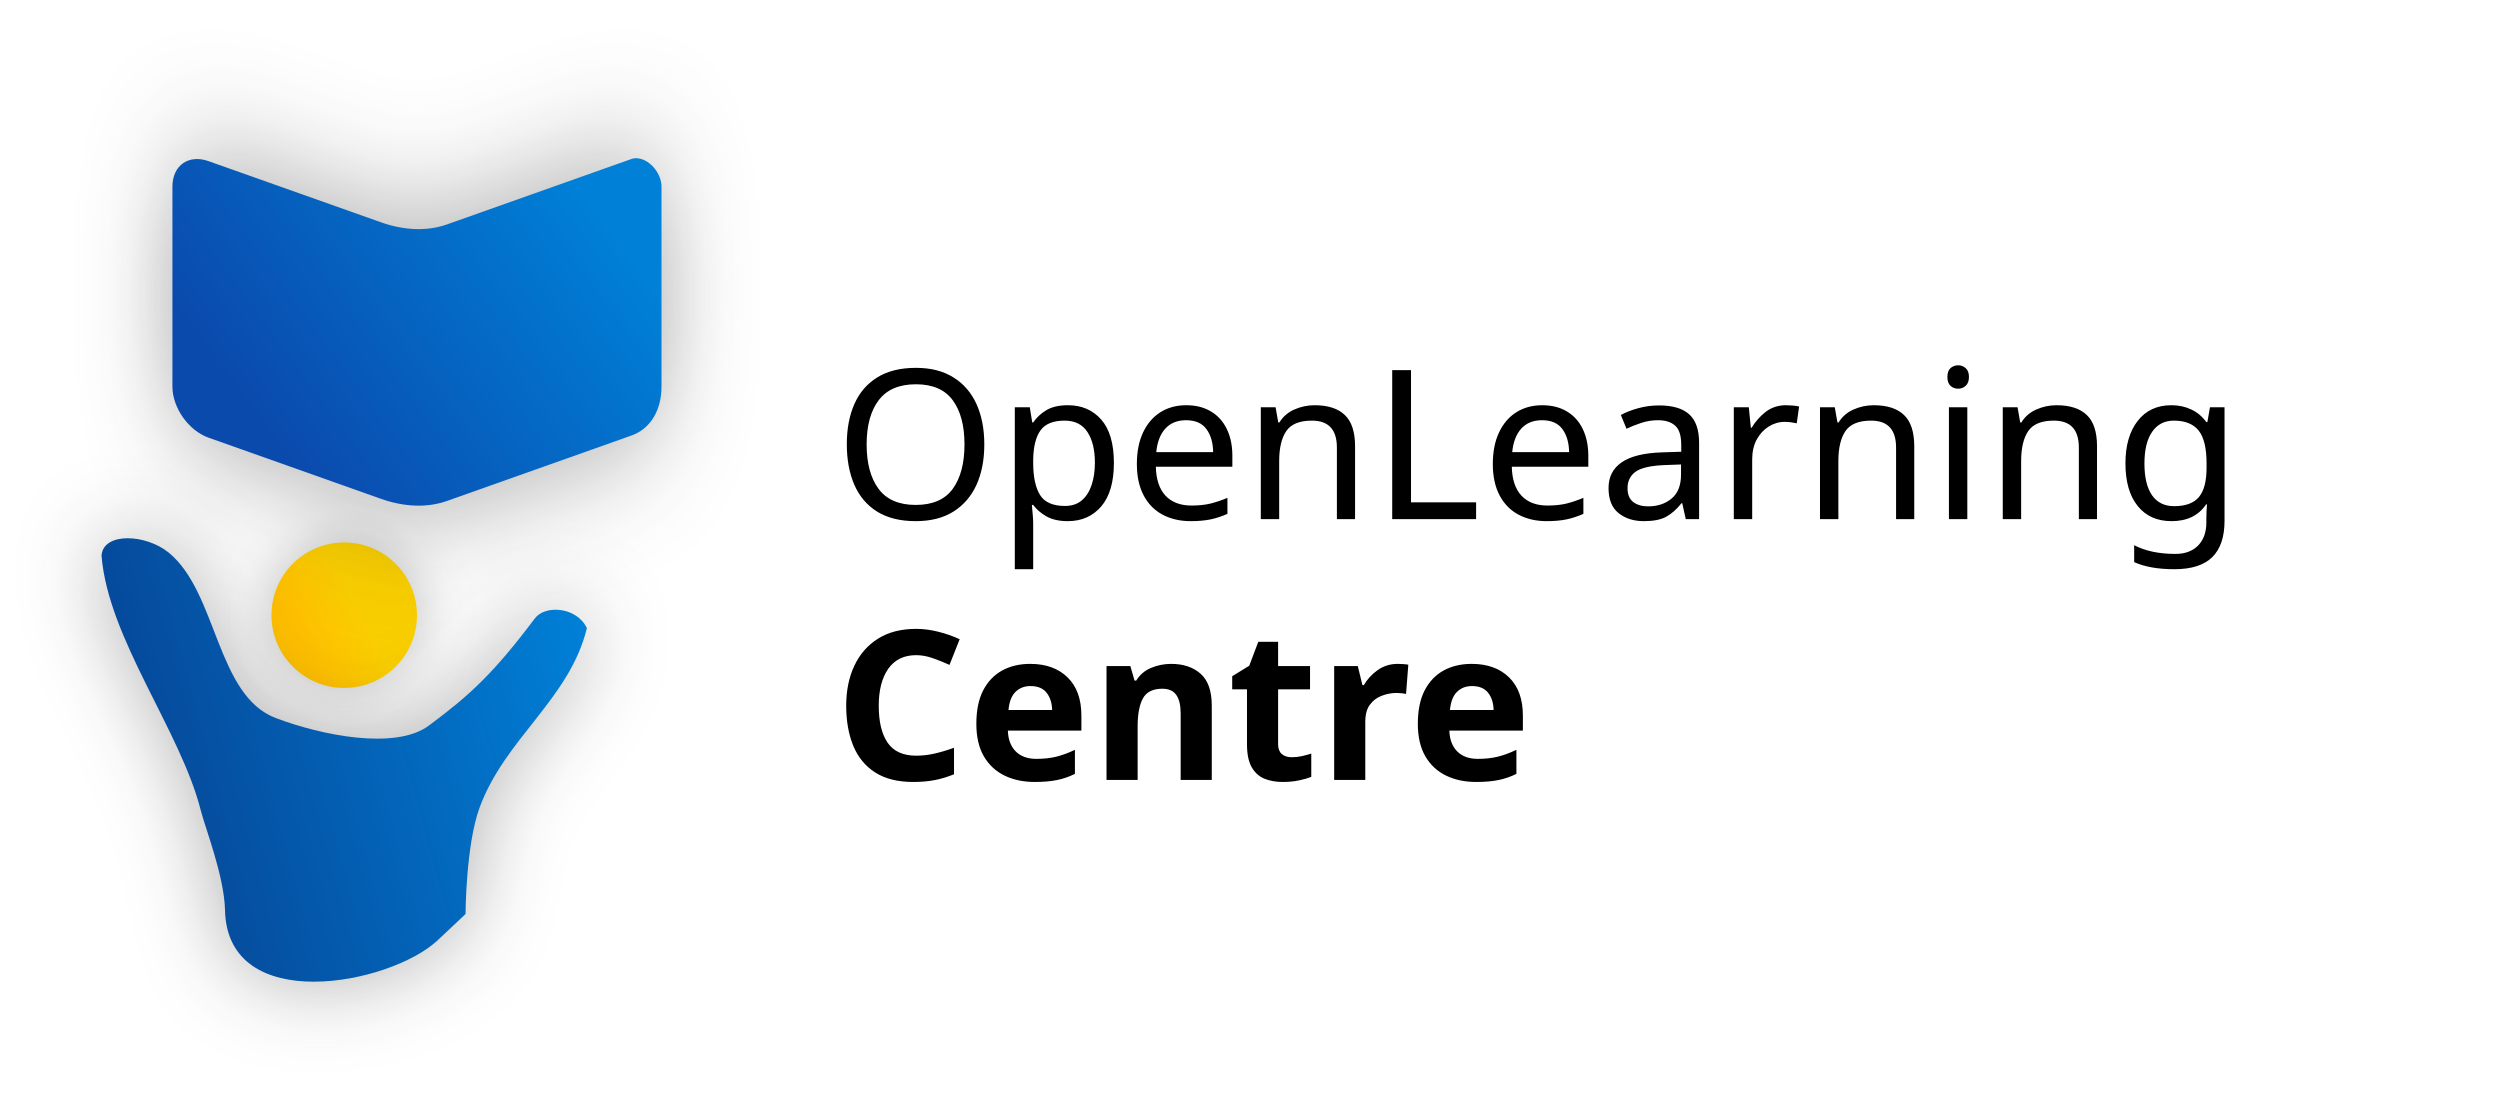
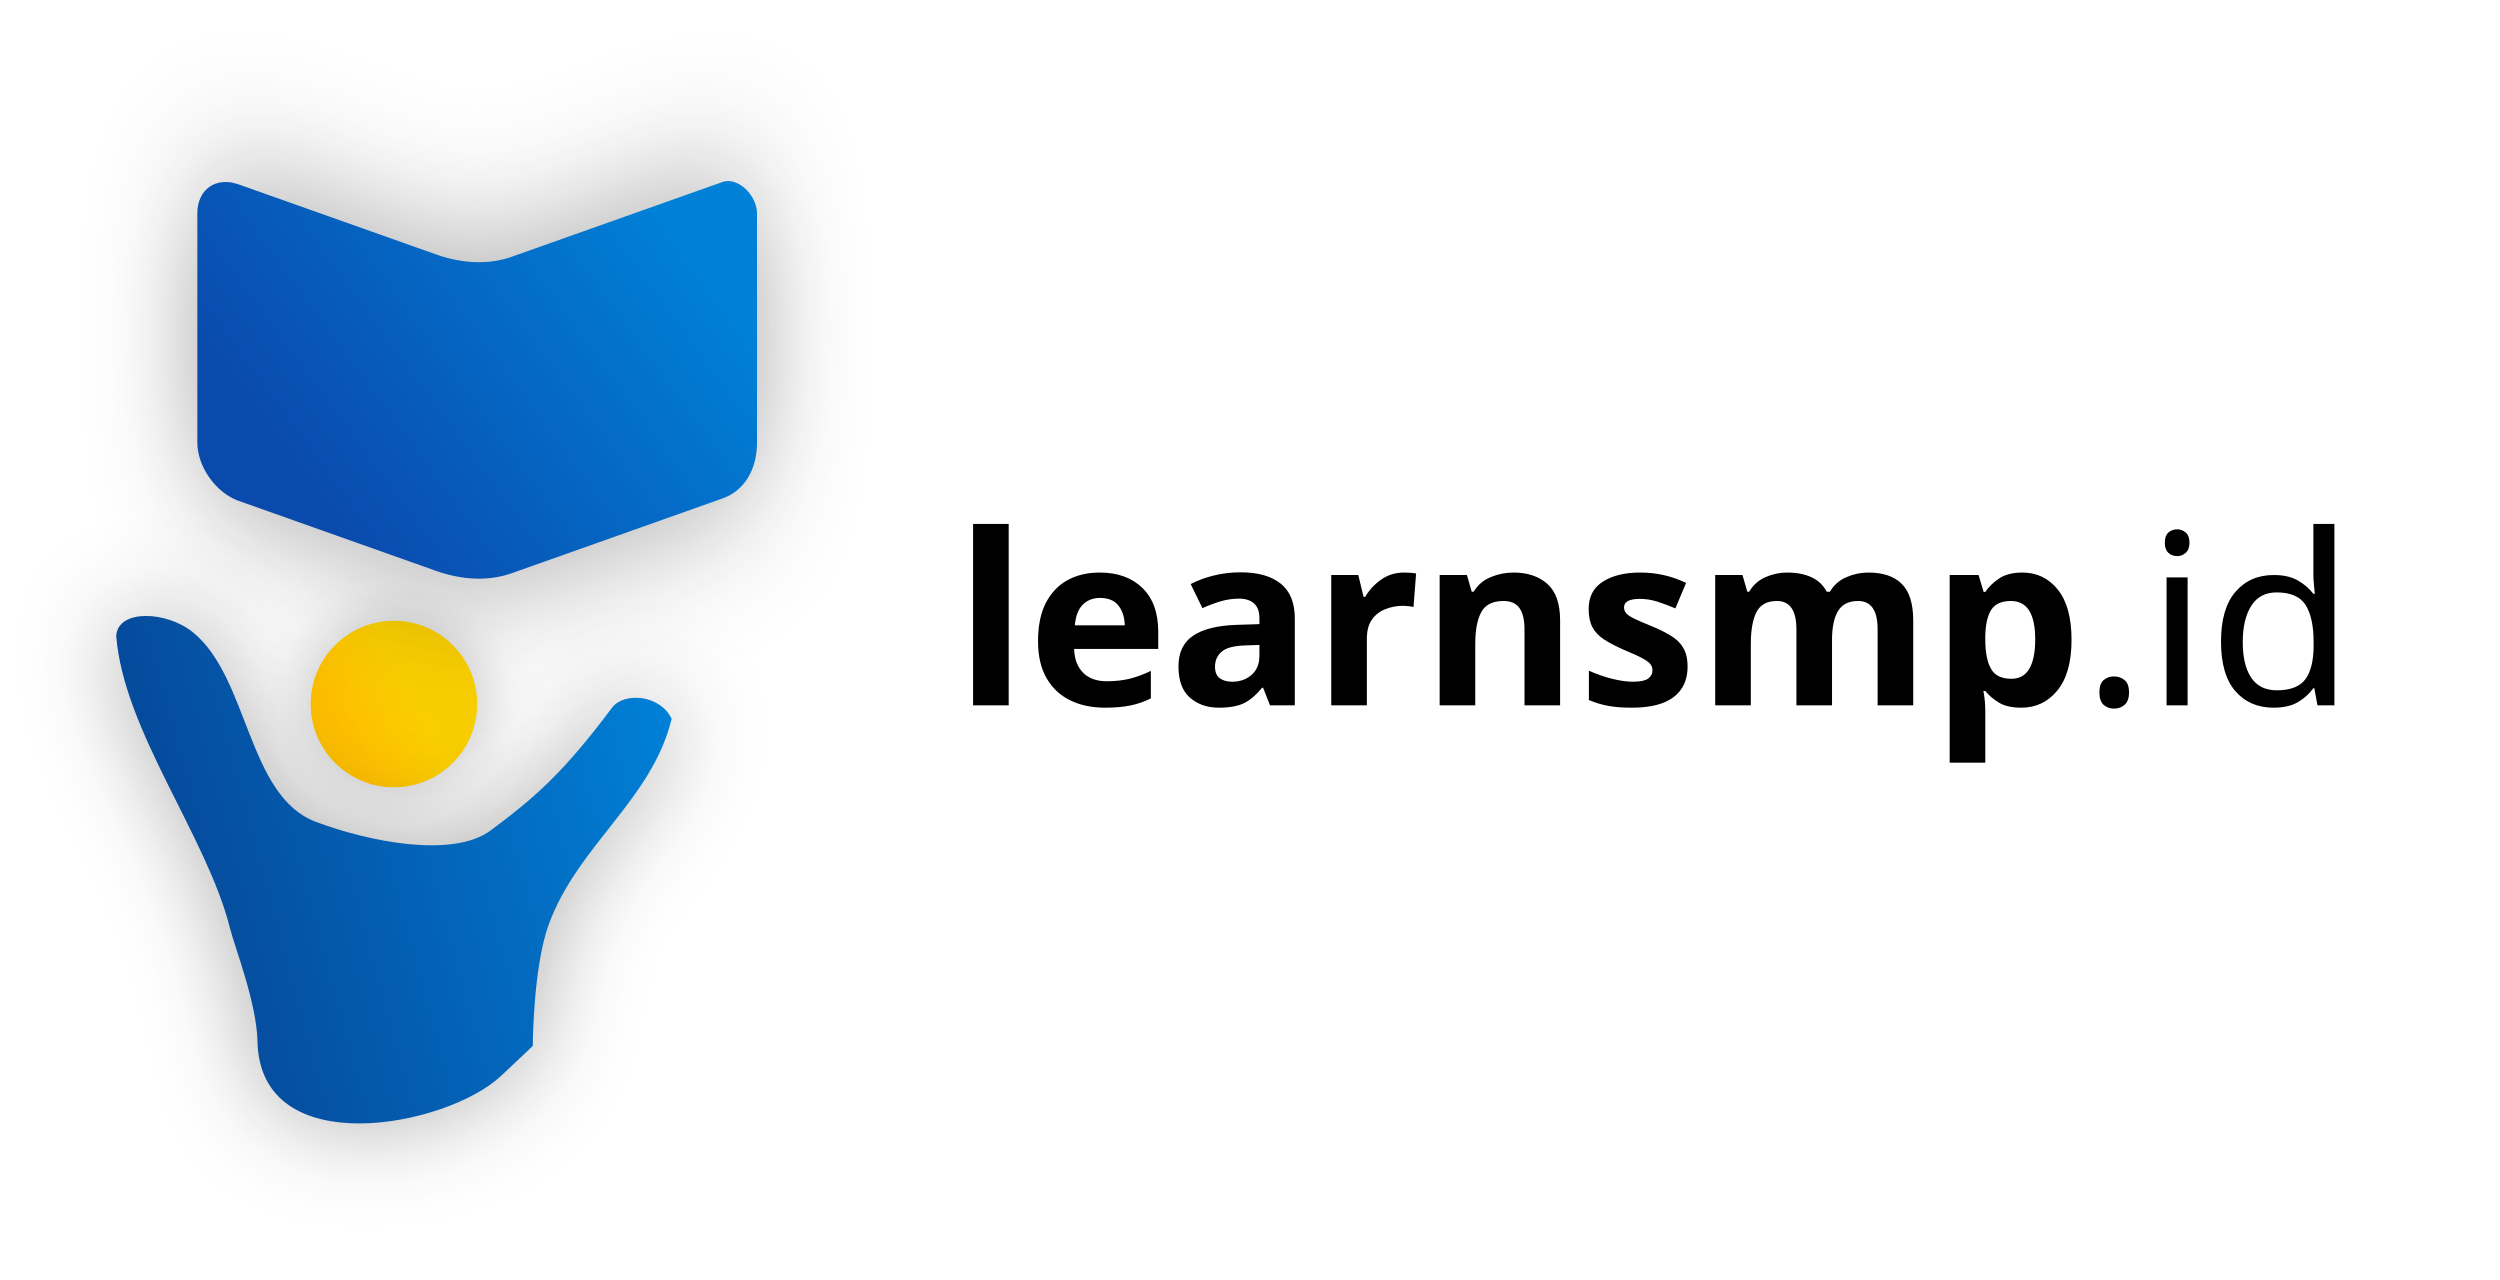
- <svg xmlns="http://www.w3.org/2000/svg" xmlns:xlink="http://www.w3.org/1999/xlink" width="380.42mm" height="170.17mm" viewBox="0 0 380.42 170.17" version="1.1" id="svg1">
+ <svg xmlns="http://www.w3.org/2000/svg" xmlns:xlink="http://www.w3.org/1999/xlink" width="332.42mm" height="170.17mm" viewBox="0 0 332.42 170.17" version="1.1" id="svg1">
  <defs id="defs1">
    <linearGradient id="linearGradient9">
      <stop style="stop-color:#facf00;stop-opacity:1;" offset="0" id="stop9" />
      <stop style="stop-color:#ffbf00;stop-opacity:1;" offset="1" id="stop10" />
    </linearGradient>
    <filter style="color-interpolation-filters:sRGB" id="filter13-2" x="-0.457" y="-0.457" width="1.914" height="1.914">
      <feGaussianBlur stdDeviation="4.217" id="feGaussianBlur13-0" />
    </filter>
    <linearGradient xlink:href="#linearGradient9" id="linearGradient10-2" x1="80.038" y1="69.555" x2="70.654" y2="74.406" gradientUnits="userSpaceOnUse" gradientTransform="translate(18.92793,-31.85145)" />
    <filter style="color-interpolation-filters:sRGB" id="filter14-5" x="-0.209" y="-0.229" width="1.418" height="1.458">
      <feGaussianBlur stdDeviation="6.437" id="feGaussianBlur14-9" />
    </filter>
    <linearGradient xlink:href="#linearGradient5-2" id="linearGradient8-2" x1="40.945" y1="93.496" x2="114.805" y2="73.437" gradientUnits="userSpaceOnUse" gradientTransform="translate(18.92793,-31.85145)" />
    <linearGradient id="linearGradient5-2">
      <stop style="stop-color:#064495;stop-opacity:1;" offset="0" id="stop5-8" />
      <stop style="stop-color:#0080d7;stop-opacity:1;" offset="1" id="stop6-9" />
    </linearGradient>
    <filter style="color-interpolation-filters:sRGB" id="filter3" x="-0.221" y="-0.265" width="1.441" height="1.53">
      <feGaussianBlur stdDeviation="7.255" id="feGaussianBlur3" />
    </filter>
    <linearGradient xlink:href="#linearGradient3" id="linearGradient6-3" x1="87.623" y1="87.165" x2="138.551" y2="33.682" gradientUnits="userSpaceOnUse" gradientTransform="matrix(0.9424812,0.3342593,0,1,6.684678,-99.20146)" />
    <linearGradient id="linearGradient3">
      <stop style="stop-color:#0a4aad;stop-opacity:1;" offset="0" id="stop2" />
      <stop style="stop-color:#0080d7;stop-opacity:1;" offset="1" id="stop3" />
    </linearGradient>
  </defs>
  <g id="layer1" transform="translate(-26.75146,42.24051)">
-     <text xml:space="preserve" style="font-weight:600;font-size:31.75px;font-family:Montserrat;-inkscape-font-specification:'Montserrat Semi-Bold';text-align:center;text-anchor:middle;fill:#000000;fill-opacity:1;stroke:#16274b;stroke-width:3.818;stroke-linecap:round;stroke-linejoin:round;stroke-dasharray:none;stroke-opacity:1;paint-order:fill markers stroke" x="153.671" y="36.748" id="text23">
-       <tspan style="font-style:normal;font-variant:normal;font-weight:normal;font-stretch:normal;font-size:31.75px;font-family:Montserrat;-inkscape-font-specification:Montserrat;text-align:start;text-anchor:start;opacity:1;fill:#000000;fill-opacity:1;stroke:none;stroke-width:3.818" x="153.671" y="36.748" id="tspan24">OpenLearning</tspan>
-       <tspan style="font-weight:bold;font-size:31.75px;text-align:start;text-anchor:start;opacity:1;fill:#000000;fill-opacity:1;stroke:none;stroke-width:3.818" x="153.671" y="76.436" id="tspan25">Centre</tspan>
+     <text xml:space="preserve" style="font-weight:600;font-size:31.75px;font-family:Montserrat;-inkscape-font-specification:'Montserrat Semi-Bold';text-align:center;text-anchor:middle;fill:#000000;fill-opacity:1;stroke:#16274b;stroke-width:3.818;stroke-linecap:round;stroke-linejoin:round;stroke-dasharray:none;stroke-opacity:1;paint-order:fill markers stroke" x="153.671" y="51.544" id="text23">
+       <tspan style="font-weight:bold;font-size:31.75px;text-align:start;text-anchor:start;opacity:1;fill:#000000;fill-opacity:1;stroke:none;stroke-width:3.818" x="153.671" y="51.544" id="tspan25">learnsmp<tspan style="font-style:normal;font-variant:normal;font-weight:300;font-stretch:normal;font-family:Montserrat;-inkscape-font-specification:'Montserrat Light'" id="tspan1">.id</tspan>
+       </tspan>
    </text>
    <g id="g3" transform="translate(-17.6731,11.75624)">
      <circle style="opacity:0.291;fill:#1a1a1a;fill-opacity:1;stroke-width:1.318;stroke-linecap:round;stroke-linejoin:round;paint-order:fill markers stroke;filter:url(#filter13-2)" id="circle12-1" cx="96.803" cy="39.618" r="11.07" />
      <circle style="fill:url(#linearGradient10-2);stroke-width:1.318;stroke-linecap:round;stroke-linejoin:round;paint-order:fill markers stroke" id="path1-2" cx="96.803" cy="39.618" r="11.07" />
      <path id="path13-9" style="opacity:0.352;mix-blend-mode:normal;fill:#1a1a1a;fill-opacity:1;stroke-width:1.318;stroke-linecap:round;stroke-linejoin:round;paint-order:fill markers stroke;filter:url(#filter14-5)" d="m 59.873,30.539 c 0.266,-3.585 6.765,-3.294 10.253,-0.423 7.395,6.087 7.214,21.722 16.263,25.152 6.961,2.638 18.218,4.913 23.287,1.151 6.139,-4.555 9.825,-7.901 16.127,-16.309 1.58,-2.108 6.386,-1.765 7.93,1.476 -2.638,10.803 -12.467,16.763 -16.338,27.325 -2.092,5.707 -2.129,16.168 -2.129,16.168 0,0 -2.441,2.327 -4.281,4.037 -7.272,6.758 -31.964,11.497 -32.321,-4.619 C 78.55,79.327 75.639,71.953 74.993,69.377 71.945,57.232 60.865,43.175 59.873,30.539 Z" />
      <path id="rect1-3" style="fill:url(#linearGradient8-2);stroke-width:1.318;stroke-linecap:round;stroke-linejoin:round;paint-order:fill markers stroke" d="m 59.873,30.539 c 0.266,-3.585 6.765,-3.294 10.253,-0.423 7.395,6.087 7.214,21.722 16.263,25.152 6.961,2.638 18.218,4.913 23.287,1.151 6.139,-4.555 9.825,-7.901 16.127,-16.309 1.58,-2.108 6.386,-1.765 7.93,1.476 -2.638,10.803 -12.467,16.763 -16.338,27.325 -2.092,5.707 -2.129,16.168 -2.129,16.168 0,0 -2.441,2.327 -4.281,4.037 -7.272,6.758 -31.964,11.497 -32.321,-4.619 C 78.55,79.327 75.639,71.953 74.993,69.377 71.945,57.232 60.865,43.175 59.873,30.539 Z" />
      <path id="path11-1" style="display:inline;opacity:0.389;fill:#1a1a1a;fill-opacity:1;stroke-width:1.682;stroke-linecap:round;stroke-linejoin:round;paint-order:fill markers stroke;filter:url(#filter3)" d="m 67.883,50.908 v 30.436 a 5.821,5.821 45 0 0 5.821,5.821 l 27.839,2.89e-4 a 19.18,19.18 163.118 0 0 10.66,-3.235 l 29.803,-19.924 a 10.893,10.893 118.118 0 0 4.839,-9.056 V 24.514 a 3.11,3.11 28.118 0 0 -4.839,-2.586 l -29.803,19.924 a 19.181,19.181 163.118 0 1 -10.66,3.235 l -27.839,7.6e-5 a 5.821,5.821 135 0 0 -5.821,5.821 z" transform="matrix(0.9424812,0.3342593,0,1,6.684677,-99.20146)" />
      <path id="rect2-9" style="display:inline;fill:url(#linearGradient6-3);fill-opacity:1;stroke-width:1.633;stroke-linecap:round;stroke-linejoin:round;paint-order:fill markers stroke" d="m 141.692,-29.878 a 3.593,2.538 54.764 0 0 -1.17,0.071 l -28.089,9.962 a 22.156,15.65 54.764 0 1 -10.046,-0.328 l -26.238,-9.305 a 6.724,4.749 54.764 0 0 -5.486,3.875 V 4.833 a 6.724,4.749 54.764 0 0 5.486,7.766 l 26.238,9.306 a 22.155,15.65 54.764 0 0 10.046,0.328 l 28.089,-9.962 a 12.583,8.888 54.764 0 0 4.561,-7.438 V -25.603 a 3.593,2.538 54.764 0 0 -3.391,-4.275 z" />
    </g>
  </g>
</svg>
